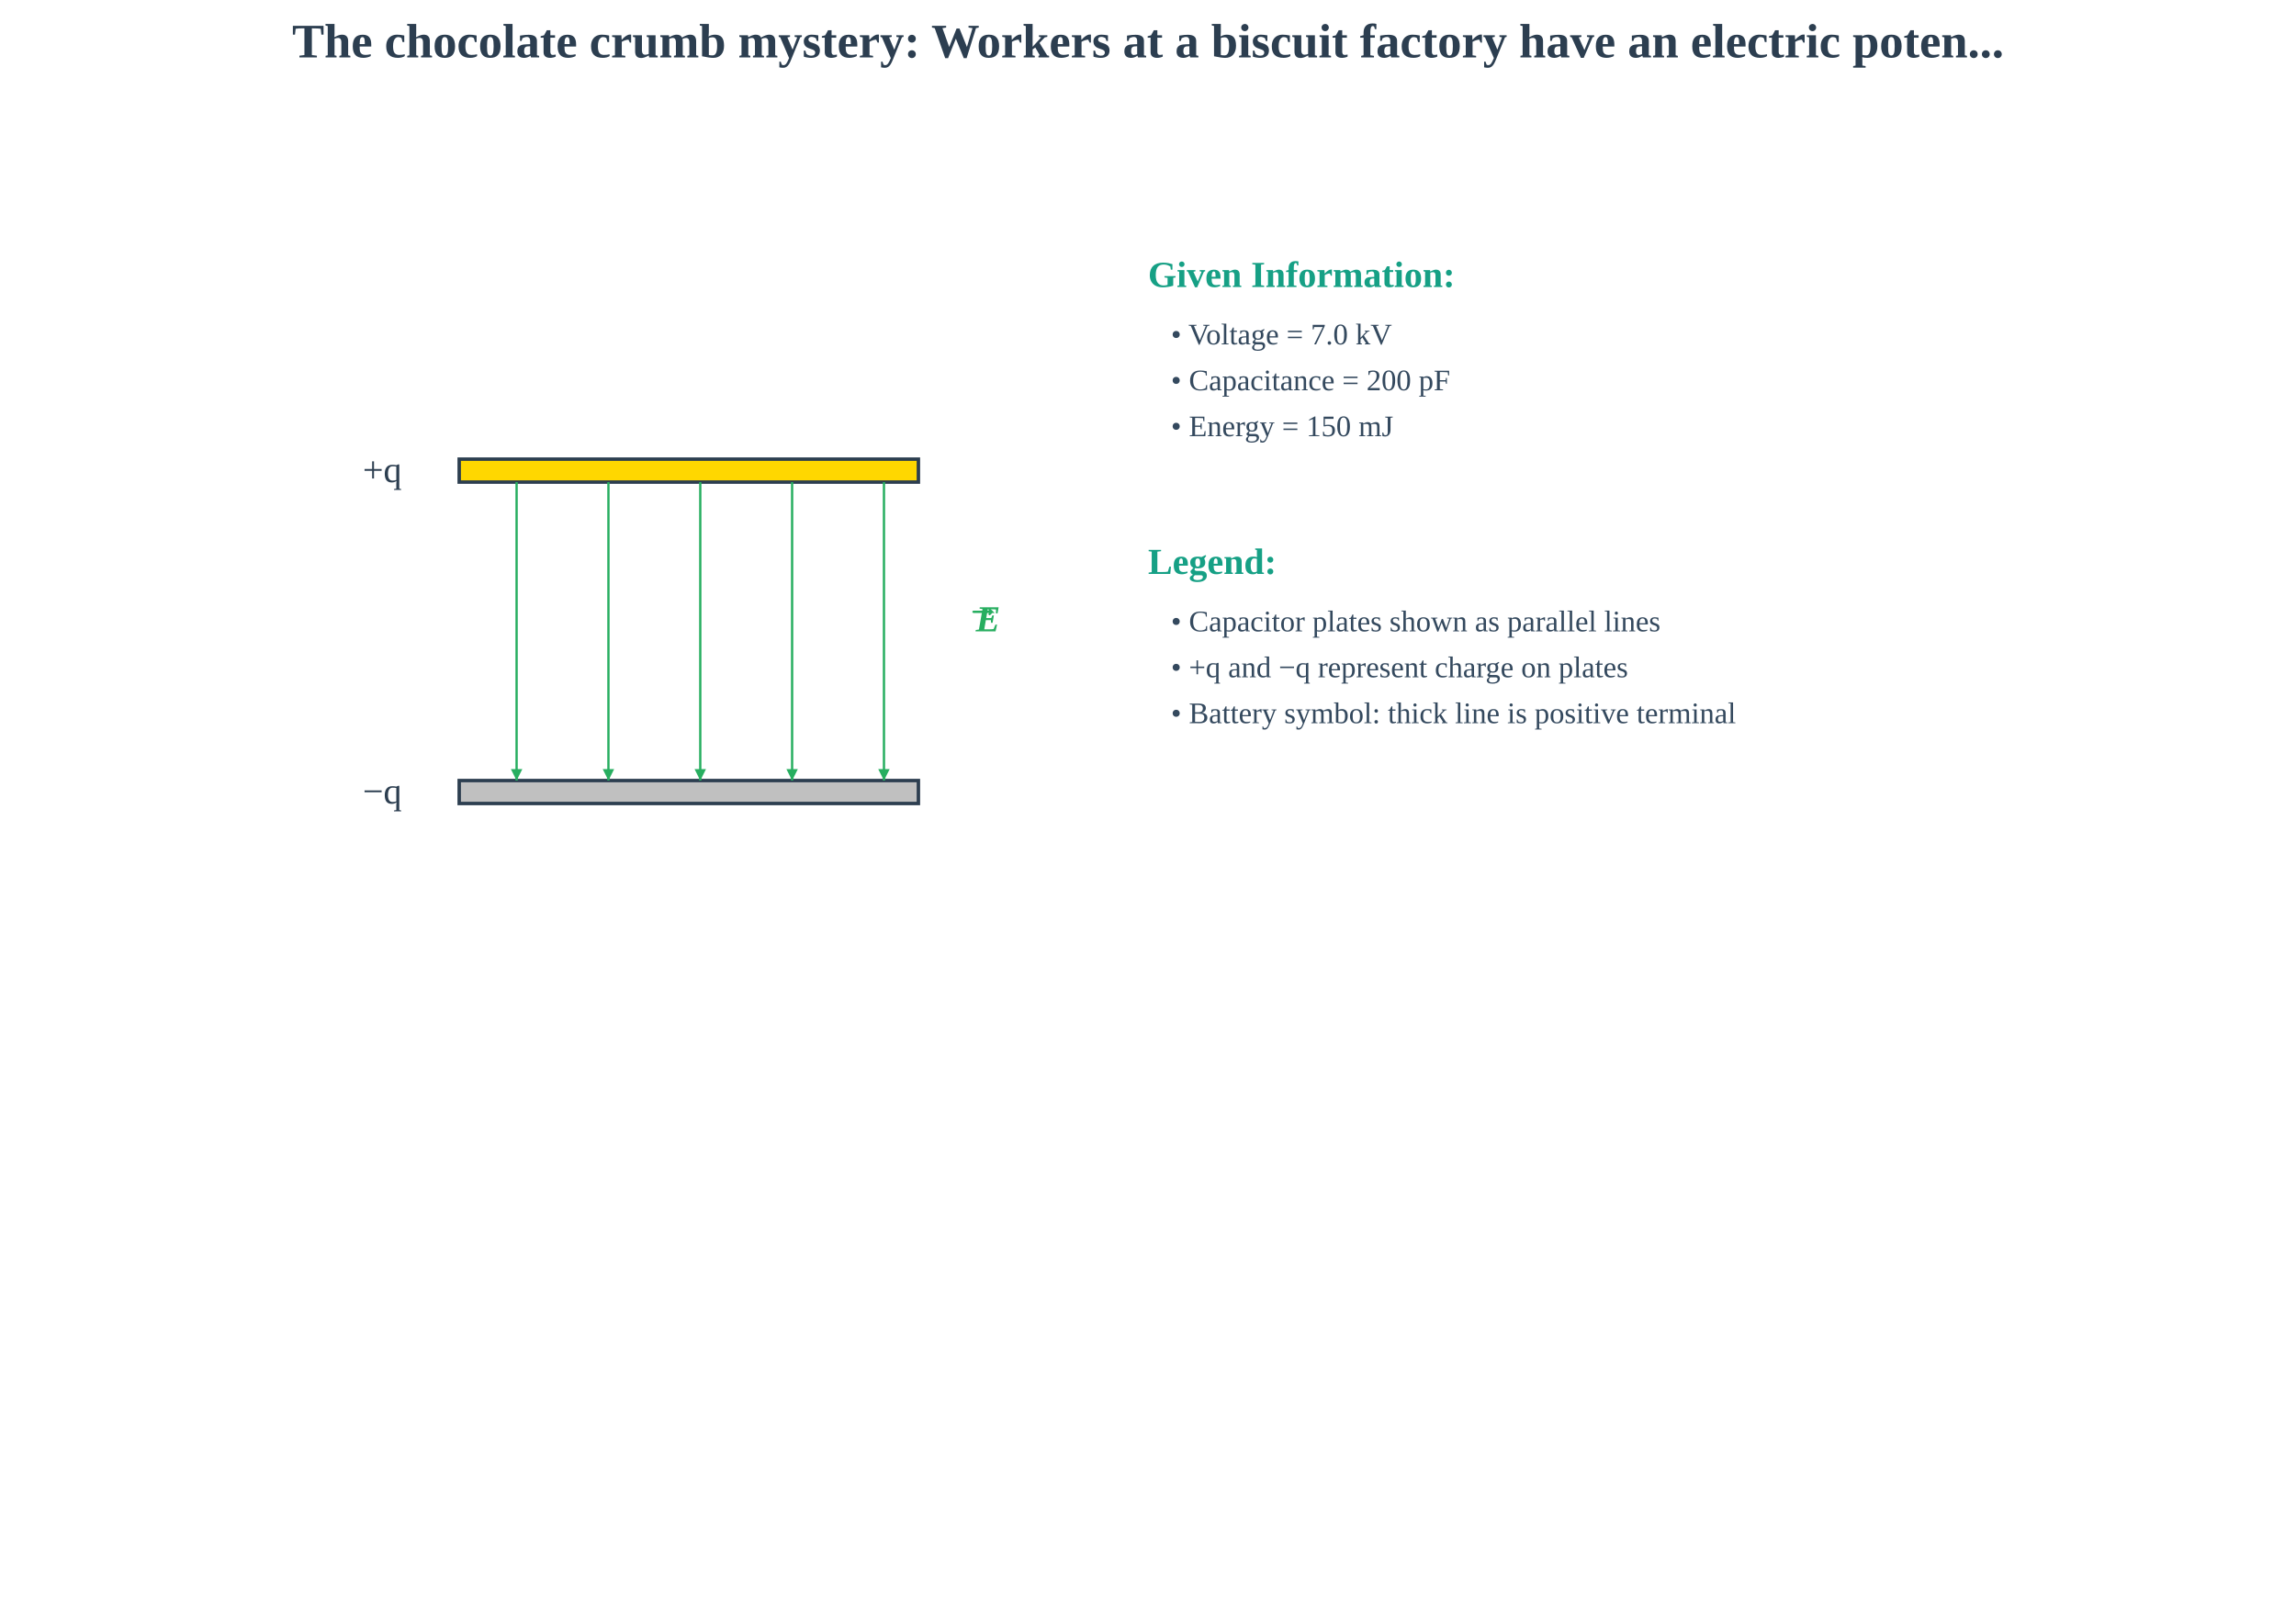
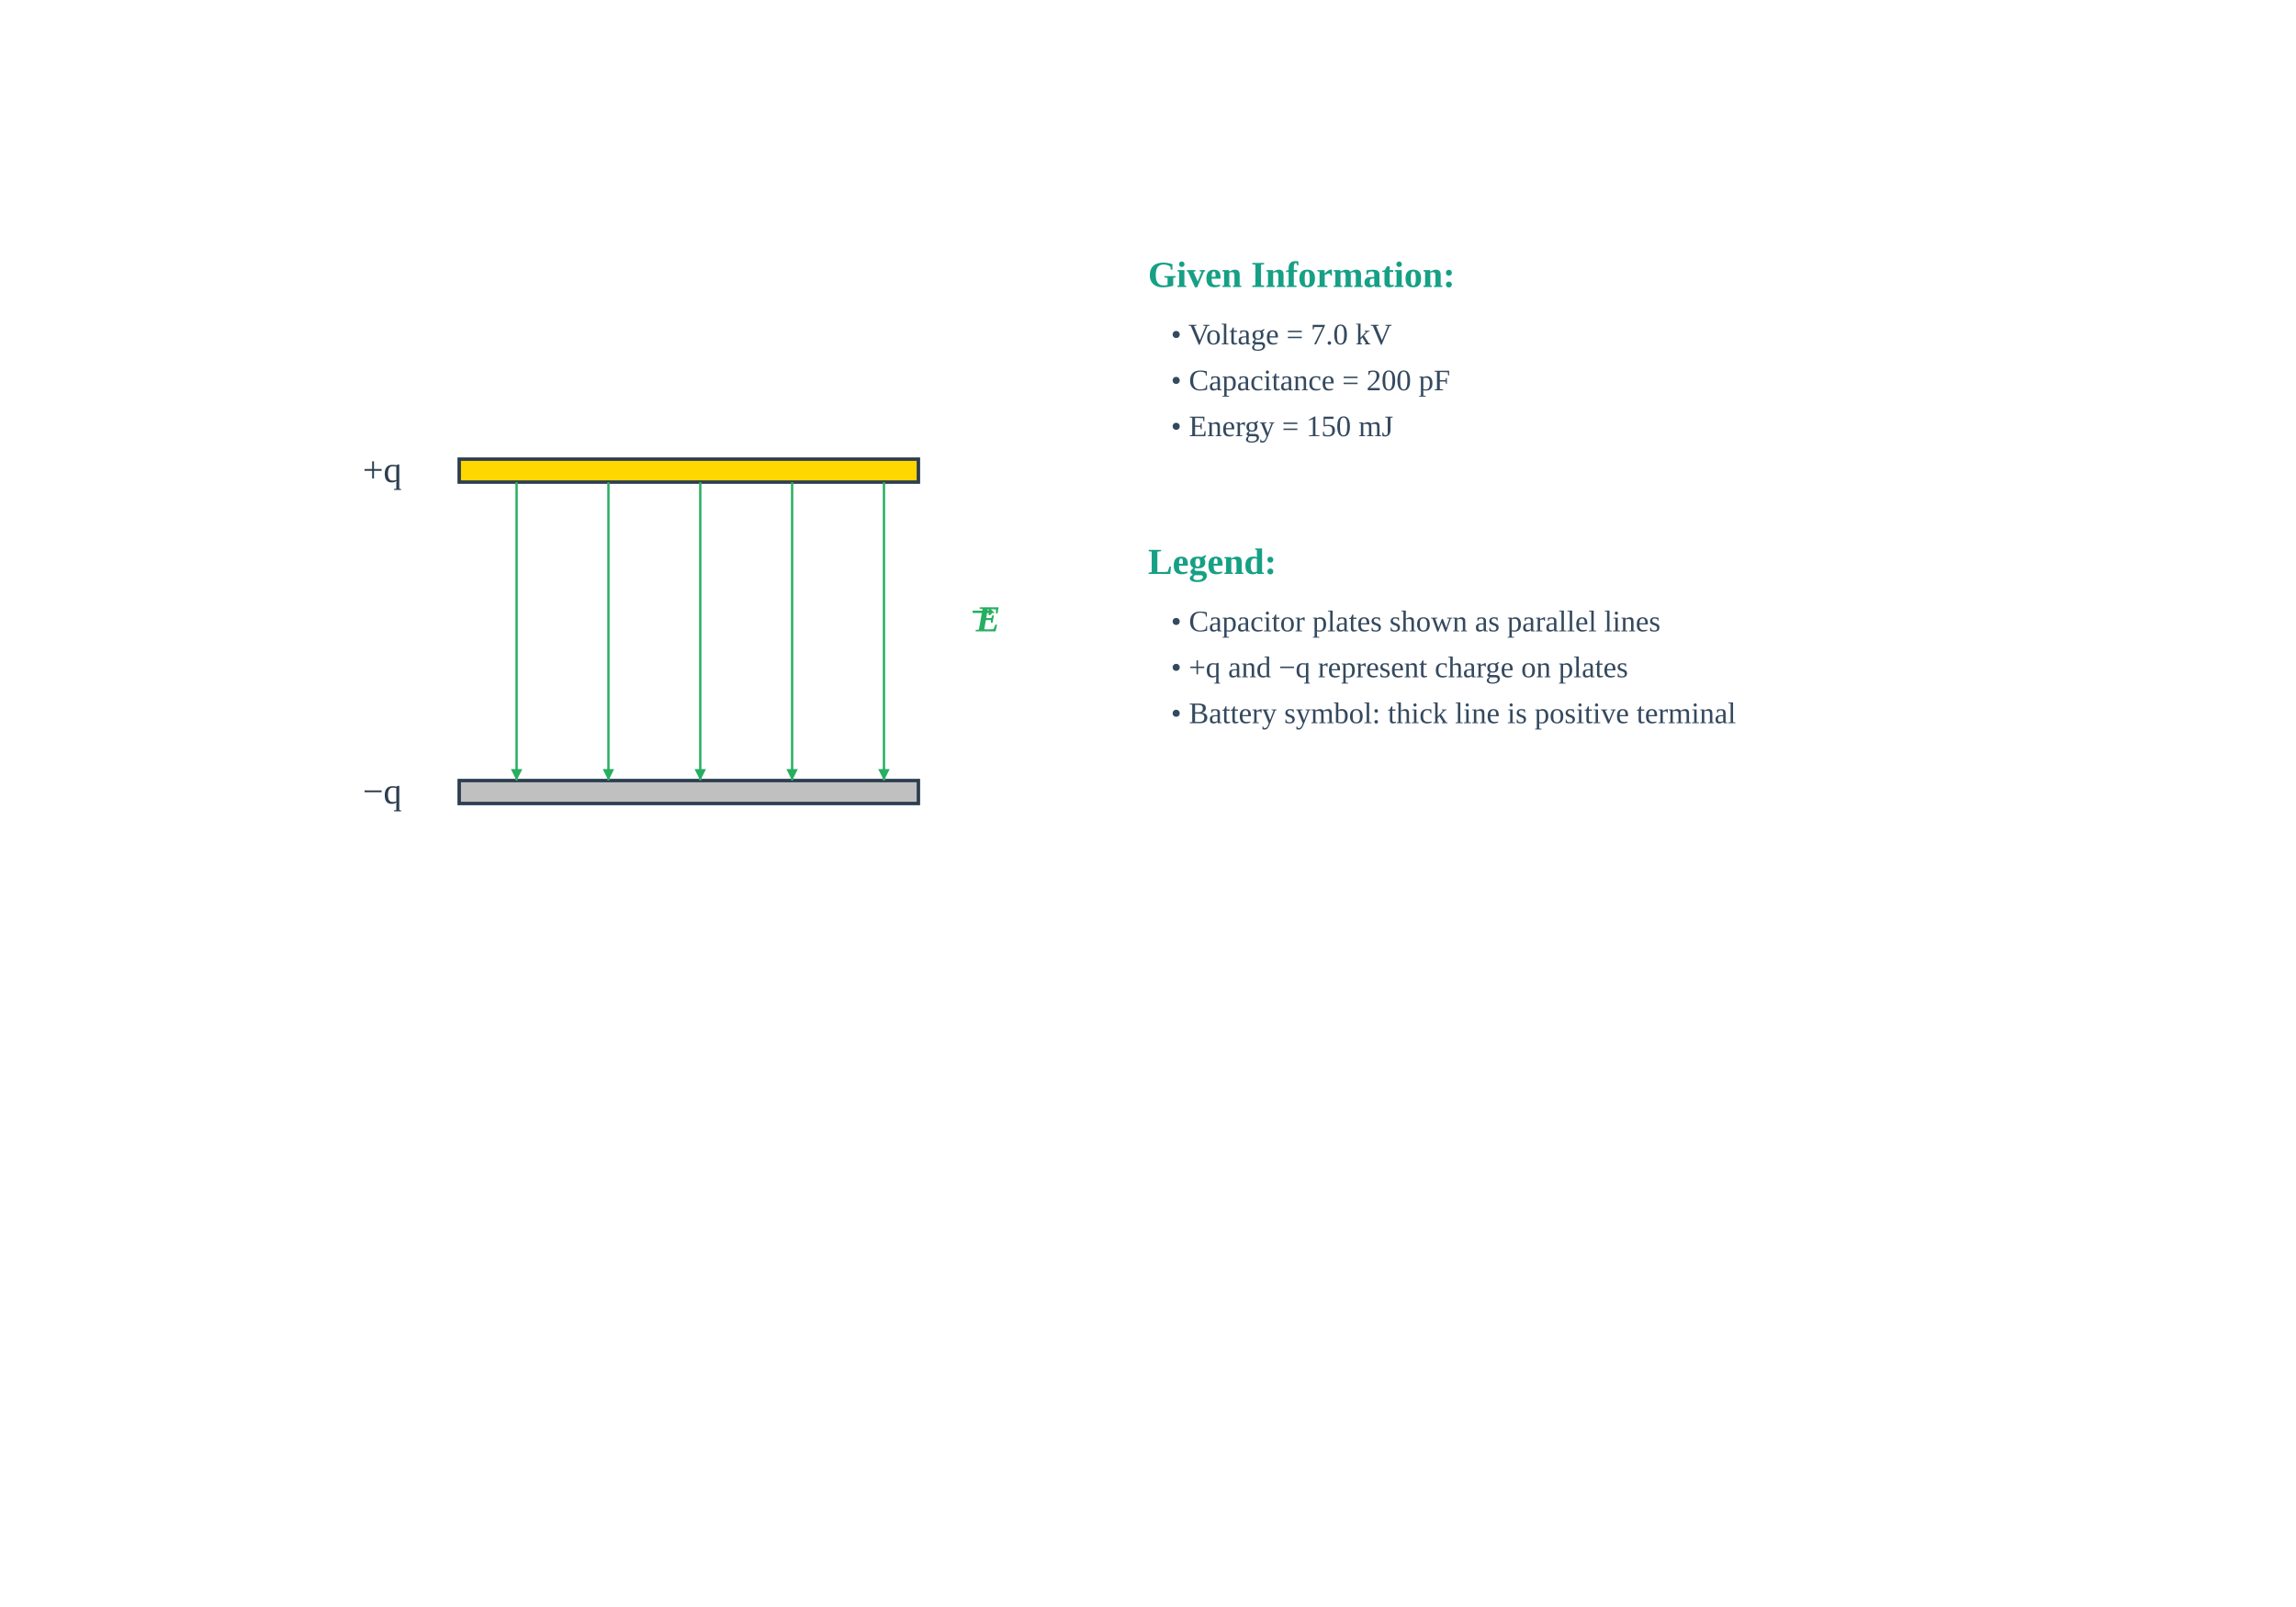
<svg xmlns="http://www.w3.org/2000/svg" viewBox="0 0 2000 1400">
  <rect width="2000" height="1400" fill="#ffffff" />
  <defs>
    <marker id="arrowRed" markerWidth="5" markerHeight="5" refX="5" refY="2.5" orient="auto">
      <path d="M 0 0 L 5 2.5 L 0 5 z" fill="#e74c3c" />
    </marker>
    <marker id="arrowBlue" markerWidth="5" markerHeight="5" refX="5" refY="2.5" orient="auto">
      <path d="M 0 0 L 5 2.5 L 0 5 z" fill="#3498db" />
    </marker>
    <marker id="arrowGreen" markerWidth="5" markerHeight="5" refX="5" refY="2.5" orient="auto">
      <path d="M 0 0 L 5 2.5 L 0 5 z" fill="#27ae60" />
    </marker>
    <marker id="arrowPurple" markerWidth="5" markerHeight="5" refX="5" refY="2.5" orient="auto">
      <path d="M 0 0 L 5 2.5 L 0 5 z" fill="#9b59b6" />
    </marker>
    <marker id="arrowOrange" markerWidth="5" markerHeight="5" refX="5" refY="2.5" orient="auto">
      <path d="M 0 0 L 5 2.5 L 0 5 z" fill="#e67e22" />
    </marker>
+     <marker id="arrowBlueReverse" markerWidth="5" markerHeight="5" refX="0" refY="2.5" orient="auto">
+       <path d="M 5 0 L 0 2.5 L 5 5 z" fill="#3498db" />
+     </marker>
+     <marker id="arrowOrangeReverse" markerWidth="5" markerHeight="5" refX="0" refY="2.5" orient="auto">
+       <path d="M 5 0 L 0 2.5 L 5 5 z" fill="#e67e22" />
+     </marker>
  </defs>
-   <text x="1000" y="50" text-anchor="middle" font-size="42" font-weight="bold" fill="#2c3e50">The chocolate crumb mystery: Workers at a biscuit factory have an electric poten...</text>
  <g id="main-diagram">
    <rect x="400" y="400" width="400" height="20" fill="#FFD700" stroke="#2c3e50" stroke-width="3" />
    <rect x="400" y="680" width="400" height="20" fill="#C0C0C0" stroke="#2c3e50" stroke-width="3" />
    <text x="350" y="420" text-anchor="end" font-size="32" fill="#2c3e50">+q</text>
    <text x="350" y="700" text-anchor="end" font-size="32" fill="#2c3e50">−q</text>
    <line x1="450" y1="420" x2="450" y2="680" stroke="#27ae60" stroke-width="2" marker-end="url(#arrowGreen)" />
    <line x1="530" y1="420" x2="530" y2="680" stroke="#27ae60" stroke-width="2" marker-end="url(#arrowGreen)" />
    <line x1="610" y1="420" x2="610" y2="680" stroke="#27ae60" stroke-width="2" marker-end="url(#arrowGreen)" />
    <line x1="690" y1="420" x2="690" y2="680" stroke="#27ae60" stroke-width="2" marker-end="url(#arrowGreen)" />
    <line x1="770" y1="420" x2="770" y2="680" stroke="#27ae60" stroke-width="2" marker-end="url(#arrowGreen)" />
    <text x="850" y="550" font-size="32" font-weight="bold" font-style="italic" fill="#27ae60">E</text>
    <path d="M 848 533 L 864 533 L 862 531 M 864 533 L 862 535" stroke="#27ae60" stroke-width="2" fill="none" stroke-linecap="round" />
  </g>
  <g id="given-info">
    <text x="1000" y="250" font-size="32" font-weight="bold" fill="#16a085">Given Information:</text>
    <text x="1020" y="300" font-size="26" fill="#34495e">• Voltage = 7.0 kV</text>
    <text x="1020" y="340" font-size="26" fill="#34495e">• Capacitance = 200 pF</text>
    <text x="1020" y="380" font-size="26" fill="#34495e">• Energy = 150 mJ</text>
  </g>
  <g id="legend">
    <text x="1000" y="500" font-size="32" font-weight="bold" fill="#16a085">Legend:</text>
    <text x="1020" y="550" font-size="26" fill="#34495e">• Capacitor plates shown as parallel lines</text>
    <text x="1020" y="590" font-size="26" fill="#34495e">• +q and −q represent charge on plates</text>
    <text x="1020" y="630" font-size="26" fill="#34495e">• Battery symbol: thick line is positive terminal</text>
  </g>
</svg>
